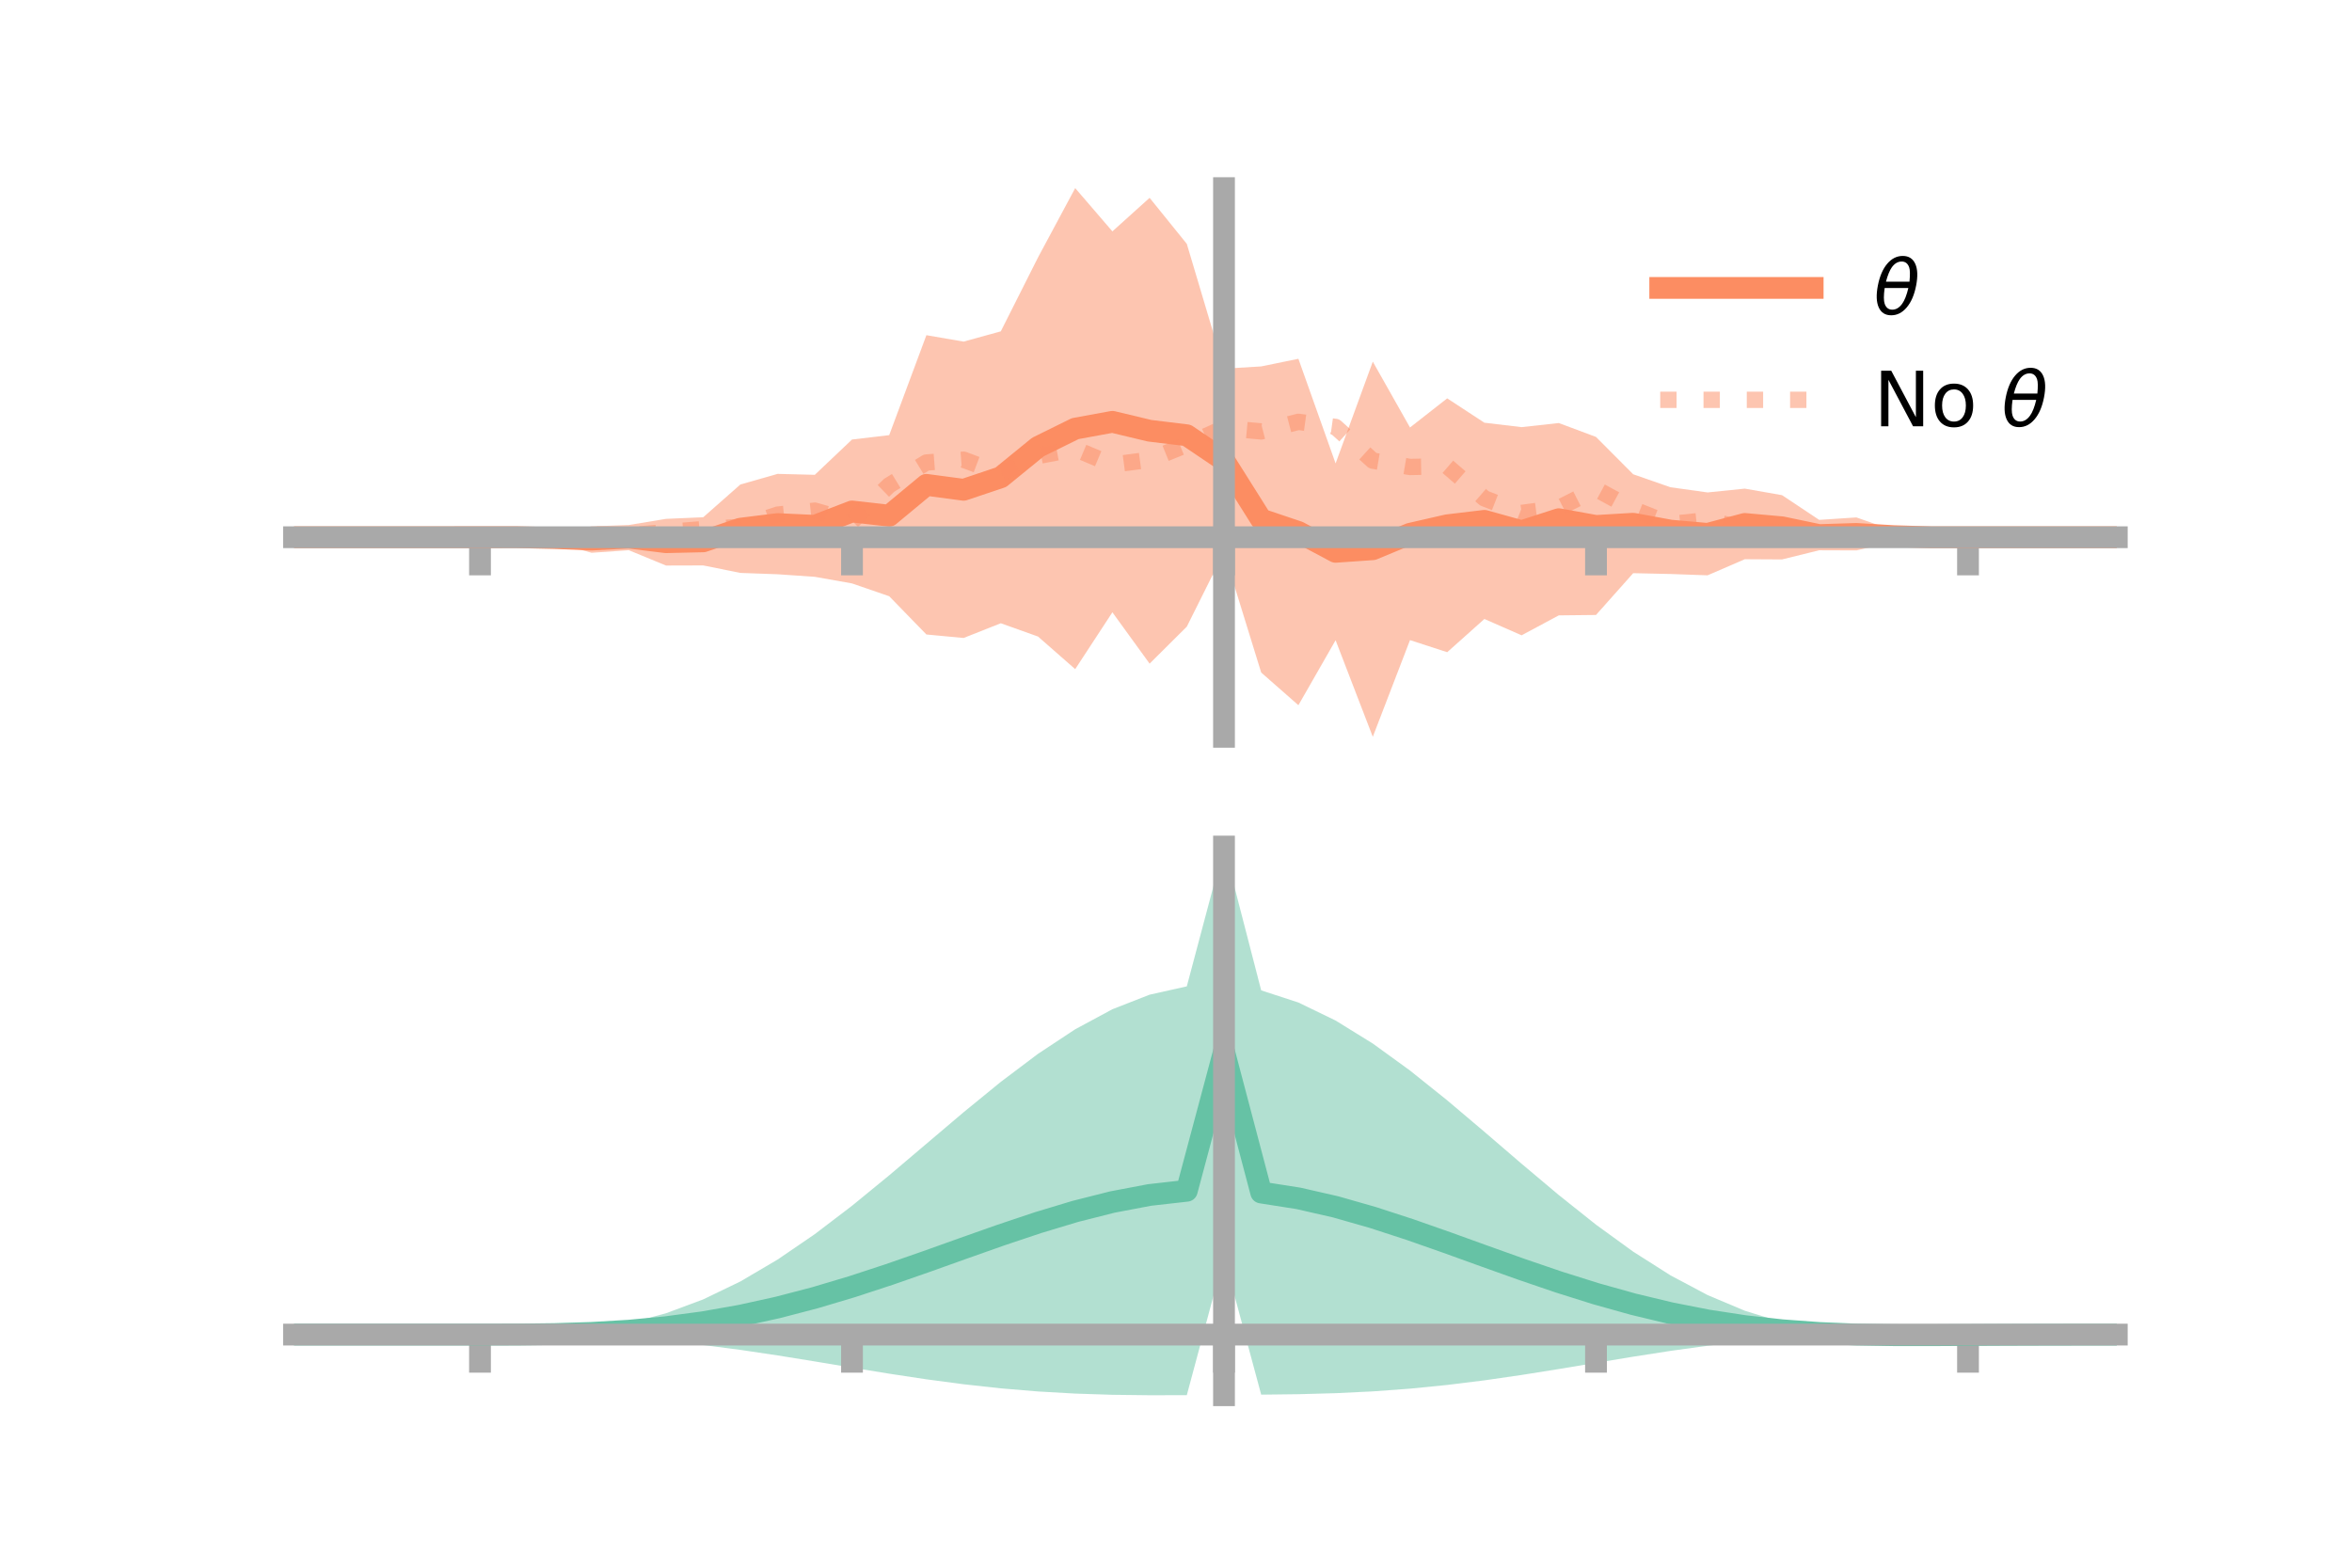
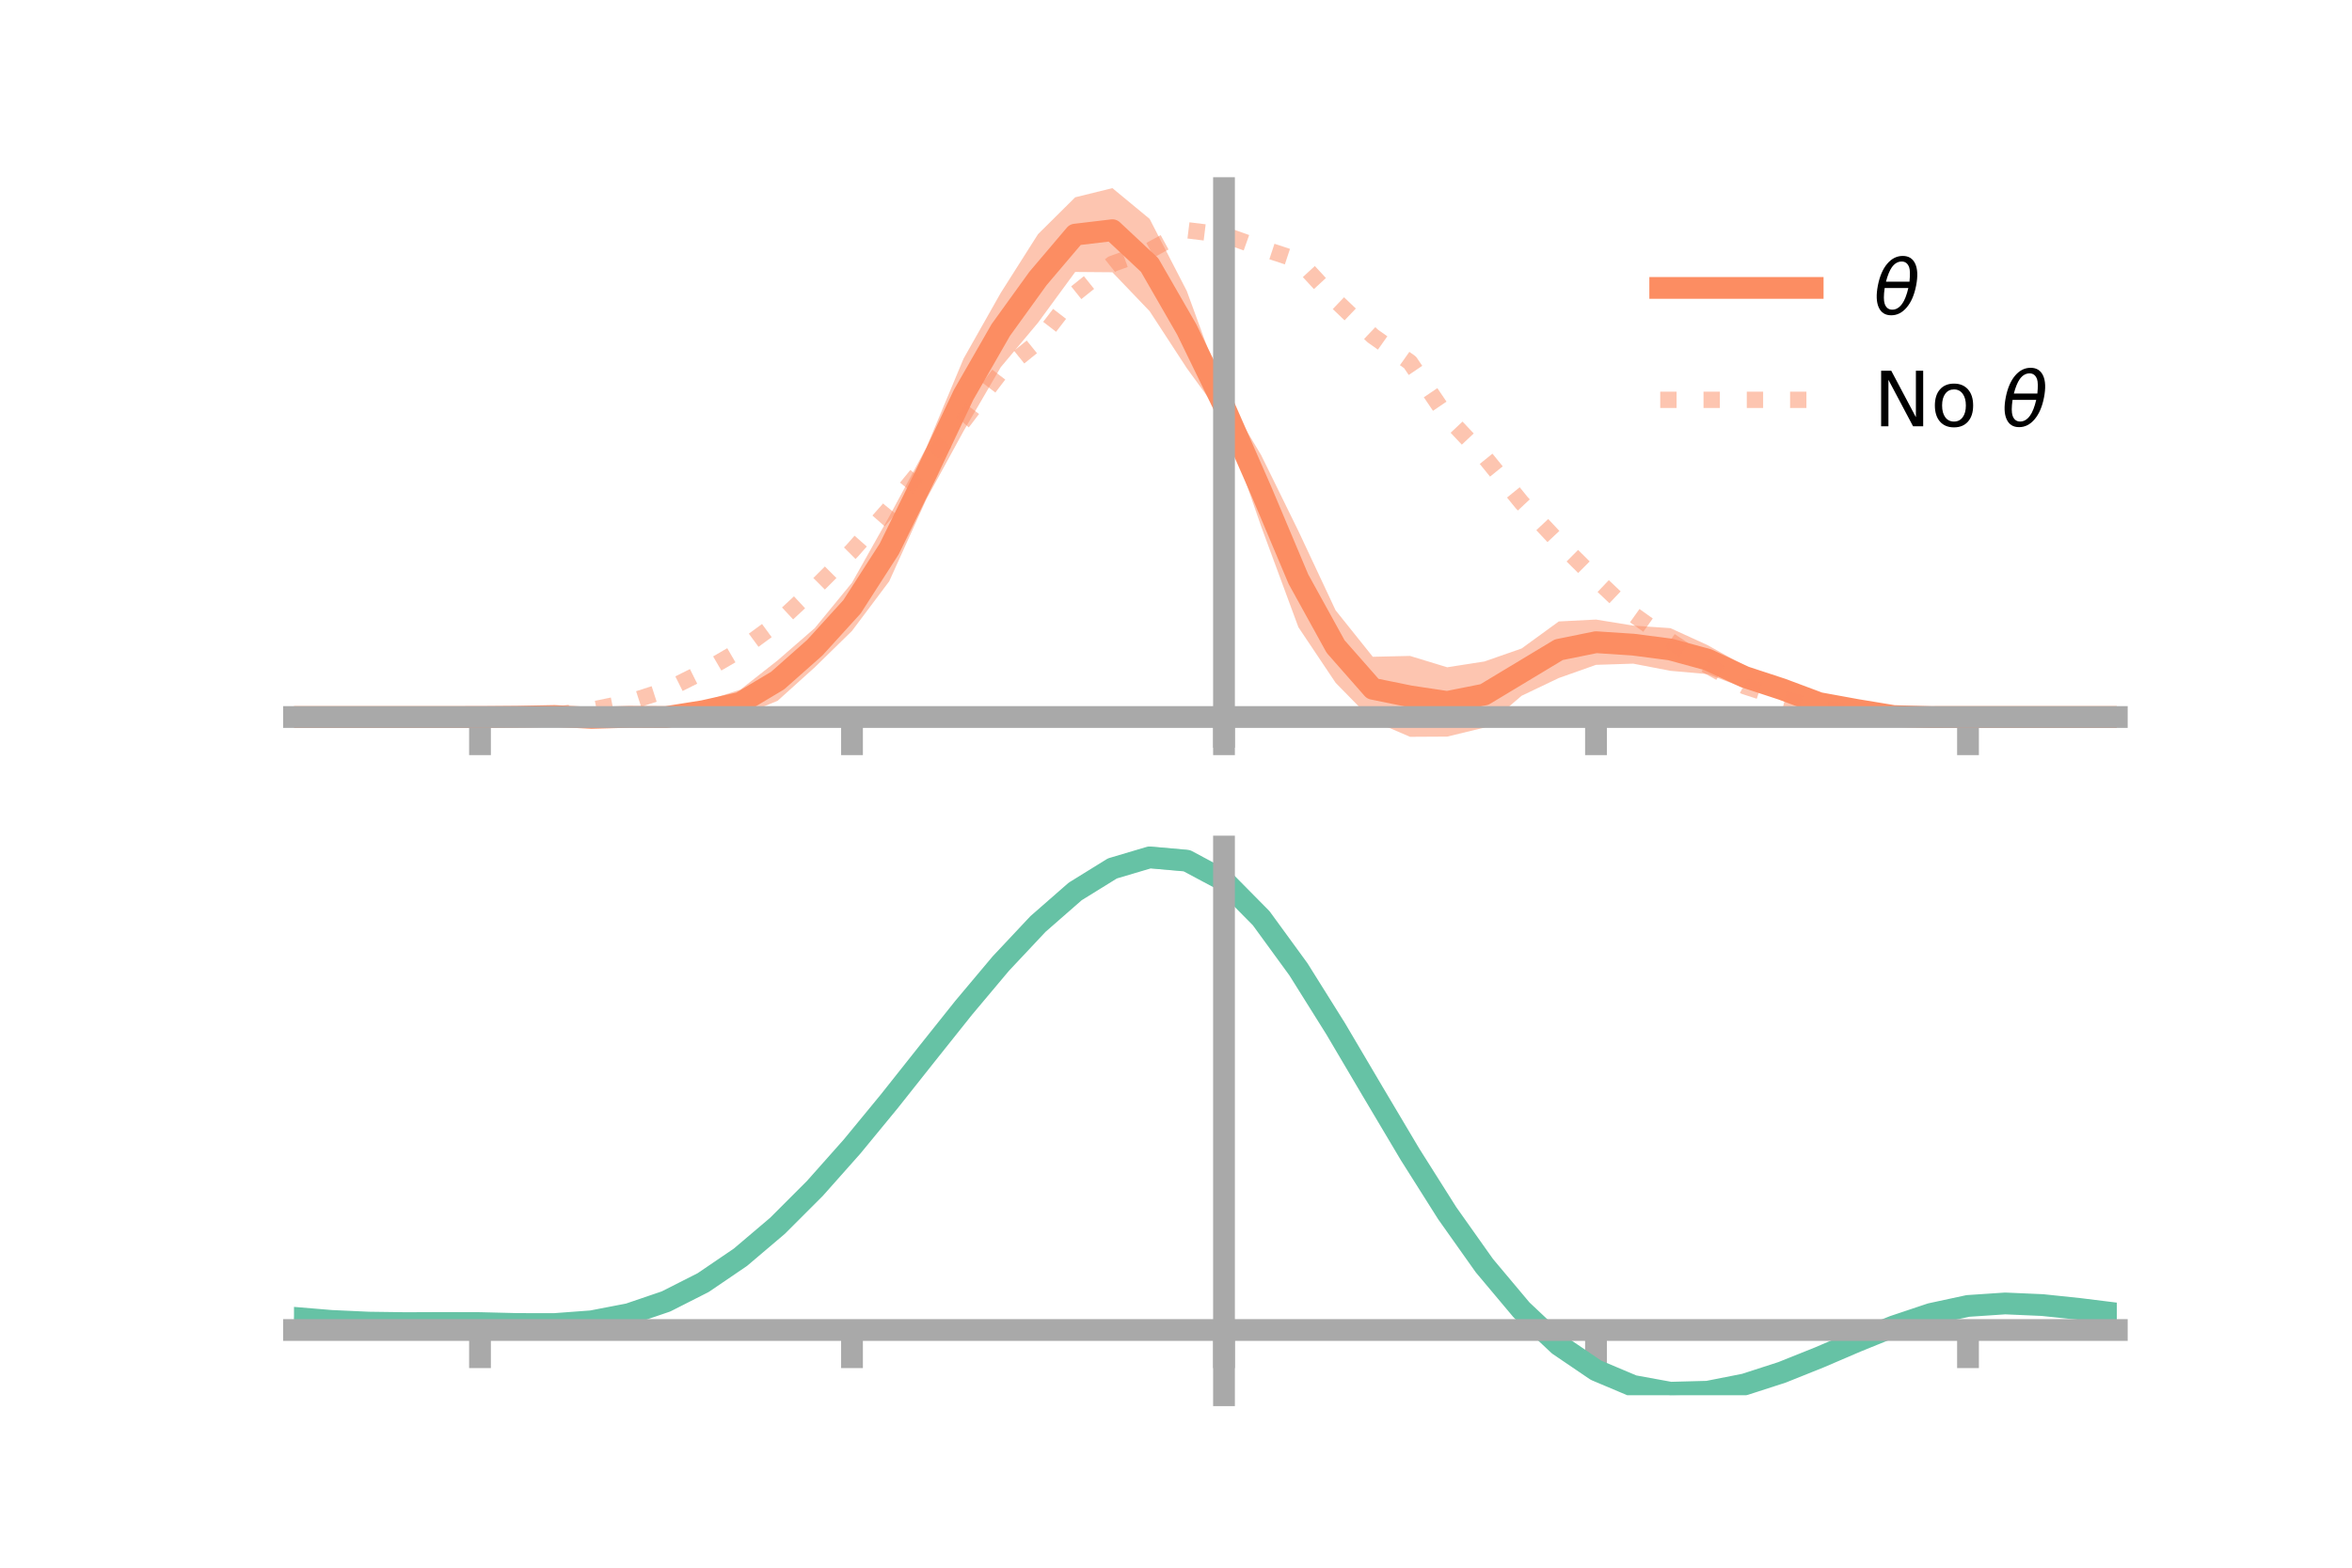
<svg xmlns="http://www.w3.org/2000/svg" xmlns:xlink="http://www.w3.org/1999/xlink" height="144pt" version="1.1" viewBox="0 0 216 144" width="216pt">
  <defs>
    <style type="text/css">*{stroke-linecap:butt;stroke-linejoin:round;}</style>
  </defs>
  <g id="figure_1">
    <g id="patch_1">
      <path d="M 0 144  L 216 144  L 216 0  L 0 0  z " style="fill:none;" />
    </g>
    <g id="axes_1">
      <g id="patch_2">
        <path d="M 27 67.68  L 194.4 67.68  L 194.4 17.28  L 27 17.28  z " style="fill:none;" />
      </g>
      <g id="PolyCollection_1">
-         <path clip-path="url(#pc558fc856a)" d="M 27 49.347  L 27 49.347  L 30.416 49.347  L 33.833 49.347  L 37.249 49.347  L 40.665 49.347  L 44.082 49.345  L 47.498 49.333  L 50.914 49.027  L 54.331 48.351  L 57.747 48.225  L 61.163 47.66  L 64.58 47.513  L 67.996 44.503  L 71.412 43.528  L 74.829 43.614  L 78.245 40.373  L 81.661 39.97  L 85.078 30.789  L 88.494 31.378  L 91.91 30.436  L 95.327 23.649  L 98.743 17.28  L 102.159 21.252  L 105.576 18.172  L 108.992 22.4  L 112.408 33.864  L 115.824 33.657  L 119.241 32.957  L 122.657 42.567  L 126.073 33.219  L 129.49 39.267  L 132.906 36.591  L 136.322 38.829  L 139.739 39.234  L 143.155 38.858  L 146.571 40.134  L 149.988 43.564  L 153.404 44.755  L 156.82 45.233  L 160.237 44.883  L 163.653 45.483  L 167.069 47.754  L 170.486 47.528  L 173.902 48.732  L 177.318 49.339  L 180.735 49.346  L 184.151 49.347  L 187.567 49.347  L 190.984 49.347  L 194.4 49.347  L 194.4 49.347  L 194.4 49.347  L 190.984 49.347  L 187.567 49.347  L 184.151 49.347  L 180.735 49.348  L 177.318 49.358  L 173.902 49.763  L 170.486 50.558  L 167.069 50.546  L 163.653 51.387  L 160.237 51.368  L 156.82 52.846  L 153.404 52.724  L 149.988 52.649  L 146.571 56.488  L 143.155 56.525  L 139.739 58.356  L 136.322 56.856  L 132.906 59.909  L 129.49 58.797  L 126.073 67.68  L 122.657 58.809  L 119.241 64.776  L 115.824 61.775  L 112.408 50.715  L 108.992 57.562  L 105.576 60.958  L 102.159 56.243  L 98.743 61.463  L 95.327 58.469  L 91.91 57.249  L 88.494 58.601  L 85.078 58.281  L 81.661 54.767  L 78.245 53.59  L 74.829 52.983  L 71.412 52.749  L 67.996 52.625  L 64.58 51.938  L 61.163 51.948  L 57.747 50.538  L 54.331 50.776  L 50.914 49.82  L 47.498 49.357  L 44.082 49.348  L 40.665 49.347  L 37.249 49.347  L 33.833 49.347  L 30.416 49.347  L 27 49.347  z " style="fill:#fc8d62;fill-opacity:0.5;" />
+         <path clip-path="url(#p84d5b0ed10)" d="M 27 65.861  L 27 65.861  L 30.416 65.861  L 33.833 65.861  L 37.249 65.861  L 40.665 65.861  L 44.082 65.859  L 47.498 65.777  L 50.914 65.54  L 54.331 65.581  L 57.747 65.242  L 61.163 65.149  L 64.58 64.441  L 67.996 63.346  L 71.412 60.662  L 74.829 57.69  L 78.245 53.522  L 81.661 47.448  L 85.078 41.102  L 88.494 32.934  L 91.91 26.895  L 95.327 21.511  L 98.743 18.123  L 102.159 17.28  L 105.576 20.105  L 108.992 26.73  L 112.408 36.082  L 115.824 41.811  L 119.241 48.776  L 122.657 56.058  L 126.073 60.329  L 129.49 60.25  L 132.906 61.292  L 136.322 60.761  L 139.739 59.567  L 143.155 57.083  L 146.571 56.909  L 149.988 57.466  L 153.404 57.698  L 156.82 59.259  L 160.237 61.163  L 163.653 62.515  L 167.069 63.894  L 170.486 64.8  L 173.902 65.529  L 177.318 65.807  L 180.735 65.86  L 184.151 65.861  L 187.567 65.861  L 190.984 65.861  L 194.4 65.861  L 194.4 65.861  L 194.4 65.861  L 190.984 65.861  L 187.567 65.861  L 184.151 65.861  L 180.735 65.863  L 177.318 65.927  L 173.902 66.014  L 170.486 65.613  L 167.069 65.275  L 163.653 64.097  L 160.237 63.205  L 156.82 61.921  L 153.404 61.618  L 149.988 60.96  L 146.571 61.07  L 143.155 62.28  L 139.739 63.911  L 136.322 66.833  L 132.906 67.661  L 129.49 67.68  L 126.073 66.206  L 122.657 62.715  L 119.241 57.613  L 115.824 48.364  L 112.408 38.513  L 108.992 33.819  L 105.576 28.582  L 102.159 25.009  L 98.743 24.981  L 95.327 29.643  L 91.91 33.724  L 88.494 39.592  L 85.078 45.846  L 81.661 53.399  L 78.245 57.951  L 74.829 61.294  L 71.412 64.371  L 67.996 65.771  L 64.58 66.201  L 61.163 66.58  L 57.747 66.452  L 54.331 66.301  L 50.914 65.993  L 47.498 65.888  L 44.082 65.862  L 40.665 65.861  L 37.249 65.861  L 33.833 65.861  L 30.416 65.861  L 27 65.861  z " style="fill:#fc8d62;fill-opacity:0.5;" />
      </g>
      <g id="matplotlib.axis_1">
        <g id="xtick_1">
          <g id="line2d_1">
            <defs>
-               <path d="M 0 0  L 0 3.5  " id="mec848efb64" style="stroke:#a9a9a9;stroke-width:2;" />
+               <path d="M 0 0  L 0 3.5  " id="m5f381d54d7" style="stroke:#a9a9a9;stroke-width:2;" />
            </defs>
            <g>
-               <use style="fill:#a9a9a9;stroke:#a9a9a9;stroke-width:2;" x="44.082" xlink:href="#mec848efb64" y="49.347" />
+               <use style="fill:#a9a9a9;stroke:#a9a9a9;stroke-width:2;" x="44.082" xlink:href="#m5f381d54d7" y="65.861" />
            </g>
          </g>
        </g>
        <g id="xtick_2">
          <g id="line2d_2">
            <g>
-               <use style="fill:#a9a9a9;stroke:#a9a9a9;stroke-width:2;" x="78.245" xlink:href="#mec848efb64" y="49.347" />
+               <use style="fill:#a9a9a9;stroke:#a9a9a9;stroke-width:2;" x="78.245" xlink:href="#m5f381d54d7" y="65.861" />
            </g>
          </g>
        </g>
        <g id="xtick_3">
          <g id="line2d_3">
            <g>
-               <use style="fill:#a9a9a9;stroke:#a9a9a9;stroke-width:2;" x="112.408" xlink:href="#mec848efb64" y="49.347" />
+               <use style="fill:#a9a9a9;stroke:#a9a9a9;stroke-width:2;" x="112.408" xlink:href="#m5f381d54d7" y="65.861" />
            </g>
          </g>
        </g>
        <g id="xtick_4">
          <g id="line2d_4">
            <g>
-               <use style="fill:#a9a9a9;stroke:#a9a9a9;stroke-width:2;" x="146.571" xlink:href="#mec848efb64" y="49.347" />
+               <use style="fill:#a9a9a9;stroke:#a9a9a9;stroke-width:2;" x="146.571" xlink:href="#m5f381d54d7" y="65.861" />
            </g>
          </g>
        </g>
        <g id="xtick_5">
          <g id="line2d_5">
            <g>
-               <use style="fill:#a9a9a9;stroke:#a9a9a9;stroke-width:2;" x="180.735" xlink:href="#mec848efb64" y="49.347" />
+               <use style="fill:#a9a9a9;stroke:#a9a9a9;stroke-width:2;" x="180.735" xlink:href="#m5f381d54d7" y="65.861" />
            </g>
          </g>
        </g>
      </g>
      <g id="matplotlib.axis_2" />
      <g id="line2d_6">
-         <path clip-path="url(#pc558fc856a)" d="M 27 49.347  L 30.416 49.347  L 33.833 49.347  L 37.249 49.347  L 40.665 49.347  L 44.082 49.346  L 47.498 49.345  L 50.914 49.423  L 54.331 49.564  L 57.747 49.381  L 61.163 49.804  L 64.58 49.726  L 67.996 48.564  L 71.412 48.139  L 74.829 48.298  L 78.245 46.982  L 81.661 47.369  L 85.078 44.535  L 88.494 44.989  L 91.91 43.843  L 95.327 41.059  L 98.743 39.372  L 102.159 38.747  L 105.576 39.565  L 108.992 39.981  L 112.408 42.289  L 115.824 47.716  L 119.241 48.866  L 122.657 50.688  L 126.073 50.449  L 129.49 49.032  L 132.906 48.25  L 136.322 47.842  L 139.739 48.795  L 143.155 47.691  L 146.571 48.311  L 149.988 48.107  L 153.404 48.739  L 156.82 49.04  L 160.237 48.126  L 163.653 48.435  L 167.069 49.15  L 170.486 49.043  L 173.902 49.247  L 177.318 49.348  L 180.735 49.347  L 184.151 49.347  L 187.567 49.347  L 190.984 49.347  L 194.4 49.347  " style="fill:none;stroke:#fc8d62;stroke-linecap:square;stroke-width:2;" />
+         <path clip-path="url(#p84d5b0ed10)" d="M 27 65.861  L 30.416 65.861  L 33.833 65.861  L 37.249 65.861  L 40.665 65.861  L 44.082 65.86  L 47.498 65.833  L 50.914 65.766  L 54.331 65.941  L 57.747 65.847  L 61.163 65.865  L 64.58 65.321  L 67.996 64.559  L 71.412 62.517  L 74.829 59.492  L 78.245 55.737  L 81.661 50.424  L 85.078 43.474  L 88.494 36.263  L 91.91 30.31  L 95.327 25.577  L 98.743 21.552  L 102.159 21.145  L 105.576 24.343  L 108.992 30.274  L 112.408 37.297  L 115.824 45.087  L 119.241 53.194  L 122.657 59.386  L 126.073 63.268  L 129.49 63.965  L 132.906 64.477  L 136.322 63.797  L 139.739 61.739  L 143.155 59.681  L 146.571 58.989  L 149.988 59.213  L 153.404 59.658  L 156.82 60.59  L 160.237 62.184  L 163.653 63.306  L 167.069 64.584  L 170.486 65.206  L 173.902 65.772  L 177.318 65.867  L 180.735 65.861  L 184.151 65.861  L 187.567 65.861  L 190.984 65.861  L 194.4 65.861  " style="fill:none;stroke:#fc8d62;stroke-linecap:square;stroke-width:2;" />
      </g>
      <g id="line2d_7">
-         <path clip-path="url(#pc558fc856a)" d="M 27 49.347  L 30.416 49.347  L 33.833 49.347  L 37.249 49.347  L 40.665 49.347  L 44.082 49.347  L 47.498 49.343  L 50.914 49.435  L 54.331 49.093  L 57.747 49.177  L 61.163 48.876  L 64.58 48.601  L 67.996 48.407  L 71.412 47.271  L 74.829 46.905  L 78.245 47.886  L 81.661 44.572  L 85.078 42.485  L 88.494 42.228  L 91.91 43.512  L 95.327 41.885  L 98.743 41.242  L 102.159 42.683  L 105.576 42.233  L 108.992 40.849  L 112.408 39.311  L 115.824 39.629  L 119.241 38.747  L 122.657 39.218  L 126.073 42.314  L 129.49 42.893  L 132.906 42.826  L 136.322 45.779  L 139.739 47.116  L 143.155 46.661  L 146.571 44.922  L 149.988 46.77  L 153.404 48.135  L 156.82 47.779  L 160.237 48.559  L 163.653 48.978  L 167.069 49.207  L 170.486 49.398  L 173.902 49.202  L 177.318 49.35  L 180.735 49.347  L 184.151 49.347  L 187.567 49.347  L 190.984 49.347  L 194.4 49.347  " style="fill:none;stroke:#fc8d62;stroke-dasharray:1.5,2.475;stroke-dashoffset:0;stroke-opacity:0.5;stroke-width:1.5;" />
+         <path clip-path="url(#p84d5b0ed10)" d="M 27 65.861  L 30.416 65.861  L 33.833 65.861  L 37.249 65.861  L 40.665 65.861  L 44.082 65.861  L 47.498 65.815  L 50.914 65.663  L 54.331 65.202  L 57.747 64.497  L 61.163 63.391  L 64.58 61.691  L 67.996 59.705  L 71.412 57.199  L 74.829 54.018  L 78.245 50.606  L 81.661 46.741  L 85.078 42.545  L 88.494 38.652  L 91.91 34.165  L 95.327 31.406  L 98.743 26.968  L 102.159 24.236  L 105.576 23.007  L 108.992 21.145  L 112.408 21.565  L 115.824 22.777  L 119.241 23.906  L 122.657 27.602  L 126.073 30.865  L 129.49 33.28  L 132.906 38.324  L 136.322 41.95  L 139.739 46.162  L 143.155 49.807  L 146.571 53.203  L 149.988 56.451  L 153.404 58.884  L 156.82 61.15  L 160.237 63.039  L 163.653 64.15  L 167.069 65.013  L 170.486 65.601  L 173.902 65.787  L 177.318 65.871  L 180.735 65.861  L 184.151 65.861  L 187.567 65.861  L 190.984 65.861  L 194.4 65.861  " style="fill:none;stroke:#fc8d62;stroke-dasharray:1.5,2.475;stroke-dashoffset:0;stroke-opacity:0.5;stroke-width:1.5;" />
      </g>
      <g id="patch_3">
        <path d="M 112.408 67.68  L 112.408 17.28  " style="fill:none;stroke:#a9a9a9;stroke-linecap:square;stroke-linejoin:miter;stroke-width:2;" />
      </g>
      <g id="patch_4">
        <path d="M 194.4 67.68  L 194.4 17.28  " style="fill:none;" />
      </g>
      <g id="patch_5">
-         <path d="M 27 49.347  L 194.4 49.347  " style="fill:none;stroke:#a9a9a9;stroke-linecap:square;stroke-linejoin:miter;stroke-width:2;" />
+         <path d="M 27 65.861  L 194.4 65.861  " style="fill:none;stroke:#a9a9a9;stroke-linecap:square;stroke-linejoin:miter;stroke-width:2;" />
      </g>
      <g id="patch_6">
        <path d="M 27 17.28  L 194.4 17.28  " style="fill:none;" />
      </g>
      <g id="legend_1">
        <g id="line2d_8">
          <path d="M 152.47 26.449  L 166.47 26.449  " style="fill:none;stroke:#fc8d62;stroke-linecap:square;stroke-width:2;" />
        </g>
        <g id="line2d_9" />
        <g id="text_1">
          <g transform="translate(172.07 28.89891)scale(0.07 -0.07)">
            <defs>
              <path d="M 45.516 34.672  L 14.453 34.672  Q 12.359 20.062 14.5 13.875  Q 17.188 6.25 24.469 6.25  Q 31.781 6.25 37.359 13.922  Q 42.234 20.656 45.516 34.672  z M 47.016 42.969  Q 48.344 56.844 46.625 61.719  Q 43.953 69.438 36.766 69.438  Q 29.297 69.438 23.828 61.812  Q 19.531 55.672 16.156 42.969  z M 38.188 76.766  Q 49.906 76.766 54.594 66.406  Q 59.281 56.109 55.719 37.844  Q 52.203 19.625 43.453 9.281  Q 34.766 -1.125 23.047 -1.125  Q 11.281 -1.125 6.641 9.281  Q 2 19.625 5.516 37.844  Q 9.078 56.109 17.719 66.406  Q 26.422 76.766 38.188 76.766  z " id="DejaVuSans-Oblique-952" />
            </defs>
            <use transform="translate(0 0.234375)" xlink:href="#DejaVuSans-Oblique-952" />
          </g>
        </g>
        <g id="line2d_10">
          <path d="M 152.47 36.724  L 166.47 36.724  " style="fill:none;stroke:#fc8d62;stroke-dasharray:1.5,2.475;stroke-dashoffset:0;stroke-opacity:0.5;stroke-width:1.5;" />
        </g>
        <g id="line2d_11" />
        <g id="text_2">
          <g transform="translate(172.07 39.17359)scale(0.07 -0.07)">
            <defs>
              <path d="M 9.812 72.906  L 23.094 72.906  L 55.422 11.922  L 55.422 72.906  L 64.984 72.906  L 64.984 0  L 51.703 0  L 19.391 60.984  L 19.391 0  L 9.812 0  z " id="DejaVuSans-78" />
              <path d="M 30.609 48.391  Q 23.391 48.391 19.188 42.75  Q 14.984 37.109 14.984 27.297  Q 14.984 17.484 19.156 11.844  Q 23.344 6.203 30.609 6.203  Q 37.797 6.203 41.984 11.859  Q 46.188 17.531 46.188 27.297  Q 46.188 37.016 41.984 42.703  Q 37.797 48.391 30.609 48.391  z M 30.609 56  Q 42.328 56 49.016 48.375  Q 55.719 40.766 55.719 27.297  Q 55.719 13.875 49.016 6.219  Q 42.328 -1.422 30.609 -1.422  Q 18.844 -1.422 12.172 6.219  Q 5.516 13.875 5.516 27.297  Q 5.516 40.766 12.172 48.375  Q 18.844 56 30.609 56  z " id="DejaVuSans-111" />
              <path id="DejaVuSans-32" />
            </defs>
            <use transform="translate(0 0.234375)" xlink:href="#DejaVuSans-78" />
            <use transform="translate(74.80469 0.234375)" xlink:href="#DejaVuSans-111" />
            <use transform="translate(135.9863 0.234375)" xlink:href="#DejaVuSans-32" />
            <use transform="translate(167.7734 0.234375)" xlink:href="#DejaVuSans-Oblique-952" />
          </g>
        </g>
      </g>
    </g>
    <g id="axes_2">
      <g id="patch_7">
        <path d="M 27 128.16  L 194.4 128.16  L 194.4 77.76  L 27 77.76  z " style="fill:none;" />
      </g>
      <g id="PolyCollection_2">
-         <path clip-path="url(#p68c298c7be)" d="M 27 122.592  L 27 122.587  L 30.416 122.588  L 33.833 122.589  L 37.249 122.589  L 40.665 122.589  L 44.082 122.589  L 47.498 122.57  L 50.914 122.447  L 54.331 122.131  L 57.747 121.544  L 61.163 120.631  L 64.58 119.356  L 67.996 117.708  L 71.412 115.697  L 74.829 113.361  L 78.245 110.756  L 81.661 107.959  L 85.078 105.062  L 88.494 102.165  L 91.91 99.375  L 95.327 96.8  L 98.743 94.544  L 102.159 92.704  L 105.576 91.367  L 108.992 90.603  L 112.408 77.76  L 115.824 90.971  L 119.241 92.086  L 122.657 93.741  L 126.073 95.855  L 129.49 98.333  L 132.906 101.071  L 136.322 103.961  L 139.739 106.897  L 143.155 109.772  L 146.571 112.492  L 149.988 114.972  L 153.404 117.143  L 156.82 118.96  L 160.237 120.398  L 163.653 121.457  L 167.069 122.155  L 170.486 122.471  L 173.902 122.49  L 177.318 122.502  L 180.735 122.529  L 184.151 122.552  L 187.567 122.567  L 190.984 122.577  L 194.4 122.583  L 194.4 122.599  L 194.4 122.599  L 190.984 122.611  L 187.567 122.633  L 184.151 122.669  L 180.735 122.724  L 177.318 122.789  L 173.902 122.794  L 170.486 122.696  L 167.069 122.728  L 163.653 122.924  L 160.237 123.223  L 156.82 123.615  L 153.404 124.087  L 149.988 124.618  L 146.571 125.184  L 143.155 125.753  L 139.739 126.298  L 136.322 126.792  L 132.906 127.215  L 129.49 127.555  L 126.073 127.806  L 122.657 127.971  L 119.241 128.064  L 115.824 128.106  L 112.408 115.423  L 108.992 128.153  L 105.576 128.16  L 102.159 128.119  L 98.743 128.008  L 95.327 127.813  L 91.91 127.527  L 88.494 127.151  L 85.078 126.697  L 81.661 126.18  L 78.245 125.623  L 74.829 125.054  L 71.412 124.502  L 67.996 123.993  L 64.58 123.551  L 61.163 123.19  L 57.747 122.919  L 54.331 122.737  L 50.914 122.636  L 47.498 122.595  L 44.082 122.589  L 40.665 122.589  L 37.249 122.589  L 33.833 122.589  L 30.416 122.59  L 27 122.592  z " style="fill:#66c2a5;fill-opacity:0.5;" />
+         <path clip-path="url(#pb07f1c9db3)" d="M 27 121.088  L 27 121.007  L 30.416 121.302  L 33.833 121.463  L 37.249 121.505  L 40.665 121.486  L 44.082 121.493  L 47.498 121.578  L 50.914 121.582  L 54.331 121.327  L 57.747 120.666  L 61.163 119.484  L 64.58 117.713  L 67.996 115.329  L 71.412 112.355  L 74.829 108.848  L 78.245 104.904  L 81.661 100.648  L 85.078 96.237  L 88.494 91.854  L 91.91 87.698  L 95.327 83.986  L 98.743 80.94  L 102.159 78.79  L 105.576 77.76  L 108.992 78.072  L 112.408 79.931  L 115.824 83.444  L 119.241 88.204  L 122.657 93.742  L 126.073 99.624  L 129.49 105.471  L 132.906 110.969  L 136.322 115.873  L 139.739 120.01  L 143.155 123.27  L 146.571 125.616  L 149.988 127.067  L 153.404 127.697  L 156.82 127.614  L 160.237 126.954  L 163.653 125.871  L 167.069 124.529  L 170.486 123.094  L 173.902 121.732  L 177.318 120.604  L 180.735 119.872  L 184.151 119.645  L 187.567 119.799  L 190.984 120.167  L 194.4 120.605  L 194.4 120.714  L 194.4 120.714  L 190.984 120.302  L 187.567 119.954  L 184.151 119.811  L 180.735 120.041  L 177.318 120.782  L 173.902 121.942  L 170.486 123.356  L 167.069 124.85  L 163.653 126.248  L 160.237 127.374  L 156.82 128.061  L 153.404 128.16  L 149.988 127.542  L 146.571 126.112  L 143.155 123.817  L 139.739 120.648  L 136.322 116.643  L 132.906 111.9  L 129.49 106.584  L 126.073 100.926  L 122.657 95.229  L 119.241 89.861  L 115.824 85.244  L 112.408 81.838  L 108.992 80.044  L 105.576 79.749  L 102.159 80.75  L 98.743 82.827  L 95.327 85.759  L 91.91 89.323  L 88.494 93.302  L 85.078 97.489  L 81.661 101.694  L 78.245 105.744  L 74.829 109.492  L 71.412 112.821  L 67.996 115.645  L 64.58 117.911  L 61.163 119.606  L 57.747 120.753  L 54.331 121.406  L 50.914 121.66  L 47.498 121.653  L 44.082 121.568  L 40.665 121.556  L 37.249 121.565  L 33.833 121.516  L 30.416 121.362  L 27 121.088  z " style="fill:#66c2a5;fill-opacity:0.5;" />
      </g>
      <g id="matplotlib.axis_3">
        <g id="xtick_6">
          <g id="line2d_12">
            <g>
-               <use style="fill:#a9a9a9;stroke:#a9a9a9;stroke-width:2;" x="44.082" xlink:href="#mec848efb64" y="122.589" />
+               <use style="fill:#a9a9a9;stroke:#a9a9a9;stroke-width:2;" x="44.082" xlink:href="#m5f381d54d7" y="122.168" />
            </g>
          </g>
        </g>
        <g id="xtick_7">
          <g id="line2d_13">
            <g>
-               <use style="fill:#a9a9a9;stroke:#a9a9a9;stroke-width:2;" x="78.245" xlink:href="#mec848efb64" y="122.589" />
+               <use style="fill:#a9a9a9;stroke:#a9a9a9;stroke-width:2;" x="78.245" xlink:href="#m5f381d54d7" y="122.168" />
            </g>
          </g>
        </g>
        <g id="xtick_8">
          <g id="line2d_14">
            <g>
-               <use style="fill:#a9a9a9;stroke:#a9a9a9;stroke-width:2;" x="112.408" xlink:href="#mec848efb64" y="122.589" />
+               <use style="fill:#a9a9a9;stroke:#a9a9a9;stroke-width:2;" x="112.408" xlink:href="#m5f381d54d7" y="122.168" />
            </g>
          </g>
        </g>
        <g id="xtick_9">
          <g id="line2d_15">
            <g>
-               <use style="fill:#a9a9a9;stroke:#a9a9a9;stroke-width:2;" x="146.571" xlink:href="#mec848efb64" y="122.589" />
+               <use style="fill:#a9a9a9;stroke:#a9a9a9;stroke-width:2;" x="146.571" xlink:href="#m5f381d54d7" y="122.168" />
            </g>
          </g>
        </g>
        <g id="xtick_10">
          <g id="line2d_16">
            <g>
-               <use style="fill:#a9a9a9;stroke:#a9a9a9;stroke-width:2;" x="180.735" xlink:href="#mec848efb64" y="122.589" />
+               <use style="fill:#a9a9a9;stroke:#a9a9a9;stroke-width:2;" x="180.735" xlink:href="#m5f381d54d7" y="122.168" />
            </g>
          </g>
        </g>
      </g>
      <g id="matplotlib.axis_4" />
      <g id="line2d_17">
-         <path clip-path="url(#p68c298c7be)" d="M 27 122.589  L 30.416 122.589  L 33.833 122.589  L 37.249 122.589  L 40.665 122.589  L 44.082 122.589  L 47.498 122.582  L 50.914 122.541  L 54.331 122.434  L 57.747 122.231  L 61.163 121.91  L 64.58 121.453  L 67.996 120.85  L 71.412 120.1  L 74.829 119.208  L 78.245 118.19  L 81.661 117.069  L 85.078 115.879  L 88.494 114.658  L 91.91 113.451  L 95.327 112.306  L 98.743 111.276  L 102.159 110.412  L 105.576 109.764  L 108.992 109.378  L 112.408 96.591  L 115.824 109.539  L 119.241 110.075  L 122.657 110.856  L 126.073 111.831  L 129.49 112.944  L 132.906 114.143  L 136.322 115.377  L 139.739 116.597  L 143.155 117.763  L 146.571 118.838  L 149.988 119.795  L 153.404 120.615  L 156.82 121.287  L 160.237 121.81  L 163.653 122.19  L 167.069 122.441  L 170.486 122.583  L 173.902 122.642  L 177.318 122.646  L 180.735 122.627  L 184.151 122.61  L 187.567 122.6  L 190.984 122.594  L 194.4 122.591  " style="fill:none;stroke:#66c2a5;stroke-linecap:square;stroke-width:2;" />
+         <path clip-path="url(#pb07f1c9db3)" d="M 27 121.047  L 30.416 121.332  L 33.833 121.489  L 37.249 121.535  L 40.665 121.521  L 44.082 121.531  L 47.498 121.616  L 50.914 121.621  L 54.331 121.367  L 57.747 120.709  L 61.163 119.545  L 64.58 117.812  L 67.996 115.487  L 71.412 112.588  L 74.829 109.17  L 78.245 105.324  L 81.661 101.171  L 85.078 96.863  L 88.494 92.578  L 91.91 88.51  L 95.327 84.872  L 98.743 81.884  L 102.159 79.77  L 105.576 78.755  L 108.992 79.058  L 112.408 80.885  L 115.824 84.344  L 119.241 89.032  L 122.657 94.486  L 126.073 100.275  L 129.49 106.027  L 132.906 111.435  L 136.322 116.258  L 139.739 120.329  L 143.155 123.544  L 146.571 125.864  L 149.988 127.305  L 153.404 127.928  L 156.82 127.838  L 160.237 127.164  L 163.653 126.059  L 167.069 124.69  L 170.486 123.225  L 173.902 121.837  L 177.318 120.693  L 180.735 119.957  L 184.151 119.728  L 187.567 119.877  L 190.984 120.235  L 194.4 120.66  " style="fill:none;stroke:#66c2a5;stroke-linecap:square;stroke-width:2;" />
      </g>
      <g id="patch_8">
        <path d="M 112.408 128.16  L 112.408 77.76  " style="fill:none;stroke:#a9a9a9;stroke-linecap:square;stroke-linejoin:miter;stroke-width:2;" />
      </g>
      <g id="patch_9">
        <path d="M 194.4 128.16  L 194.4 77.76  " style="fill:none;" />
      </g>
      <g id="patch_10">
-         <path d="M 27 122.589  L 194.4 122.589  " style="fill:none;stroke:#a9a9a9;stroke-linecap:square;stroke-linejoin:miter;stroke-width:2;" />
+         <path d="M 27 122.168  L 194.4 122.168  " style="fill:none;stroke:#a9a9a9;stroke-linecap:square;stroke-linejoin:miter;stroke-width:2;" />
      </g>
      <g id="patch_11">
        <path d="M 27 77.76  L 194.4 77.76  " style="fill:none;" />
      </g>
    </g>
  </g>
  <defs>
-     <clipPath id="pc558fc856a">
+     <clipPath id="p84d5b0ed10">
      <rect height="50.4" width="167.4" x="27" y="17.28" />
    </clipPath>
-     <clipPath id="p68c298c7be">
+     <clipPath id="pb07f1c9db3">
      <rect height="50.4" width="167.4" x="27" y="77.76" />
    </clipPath>
  </defs>
</svg>
